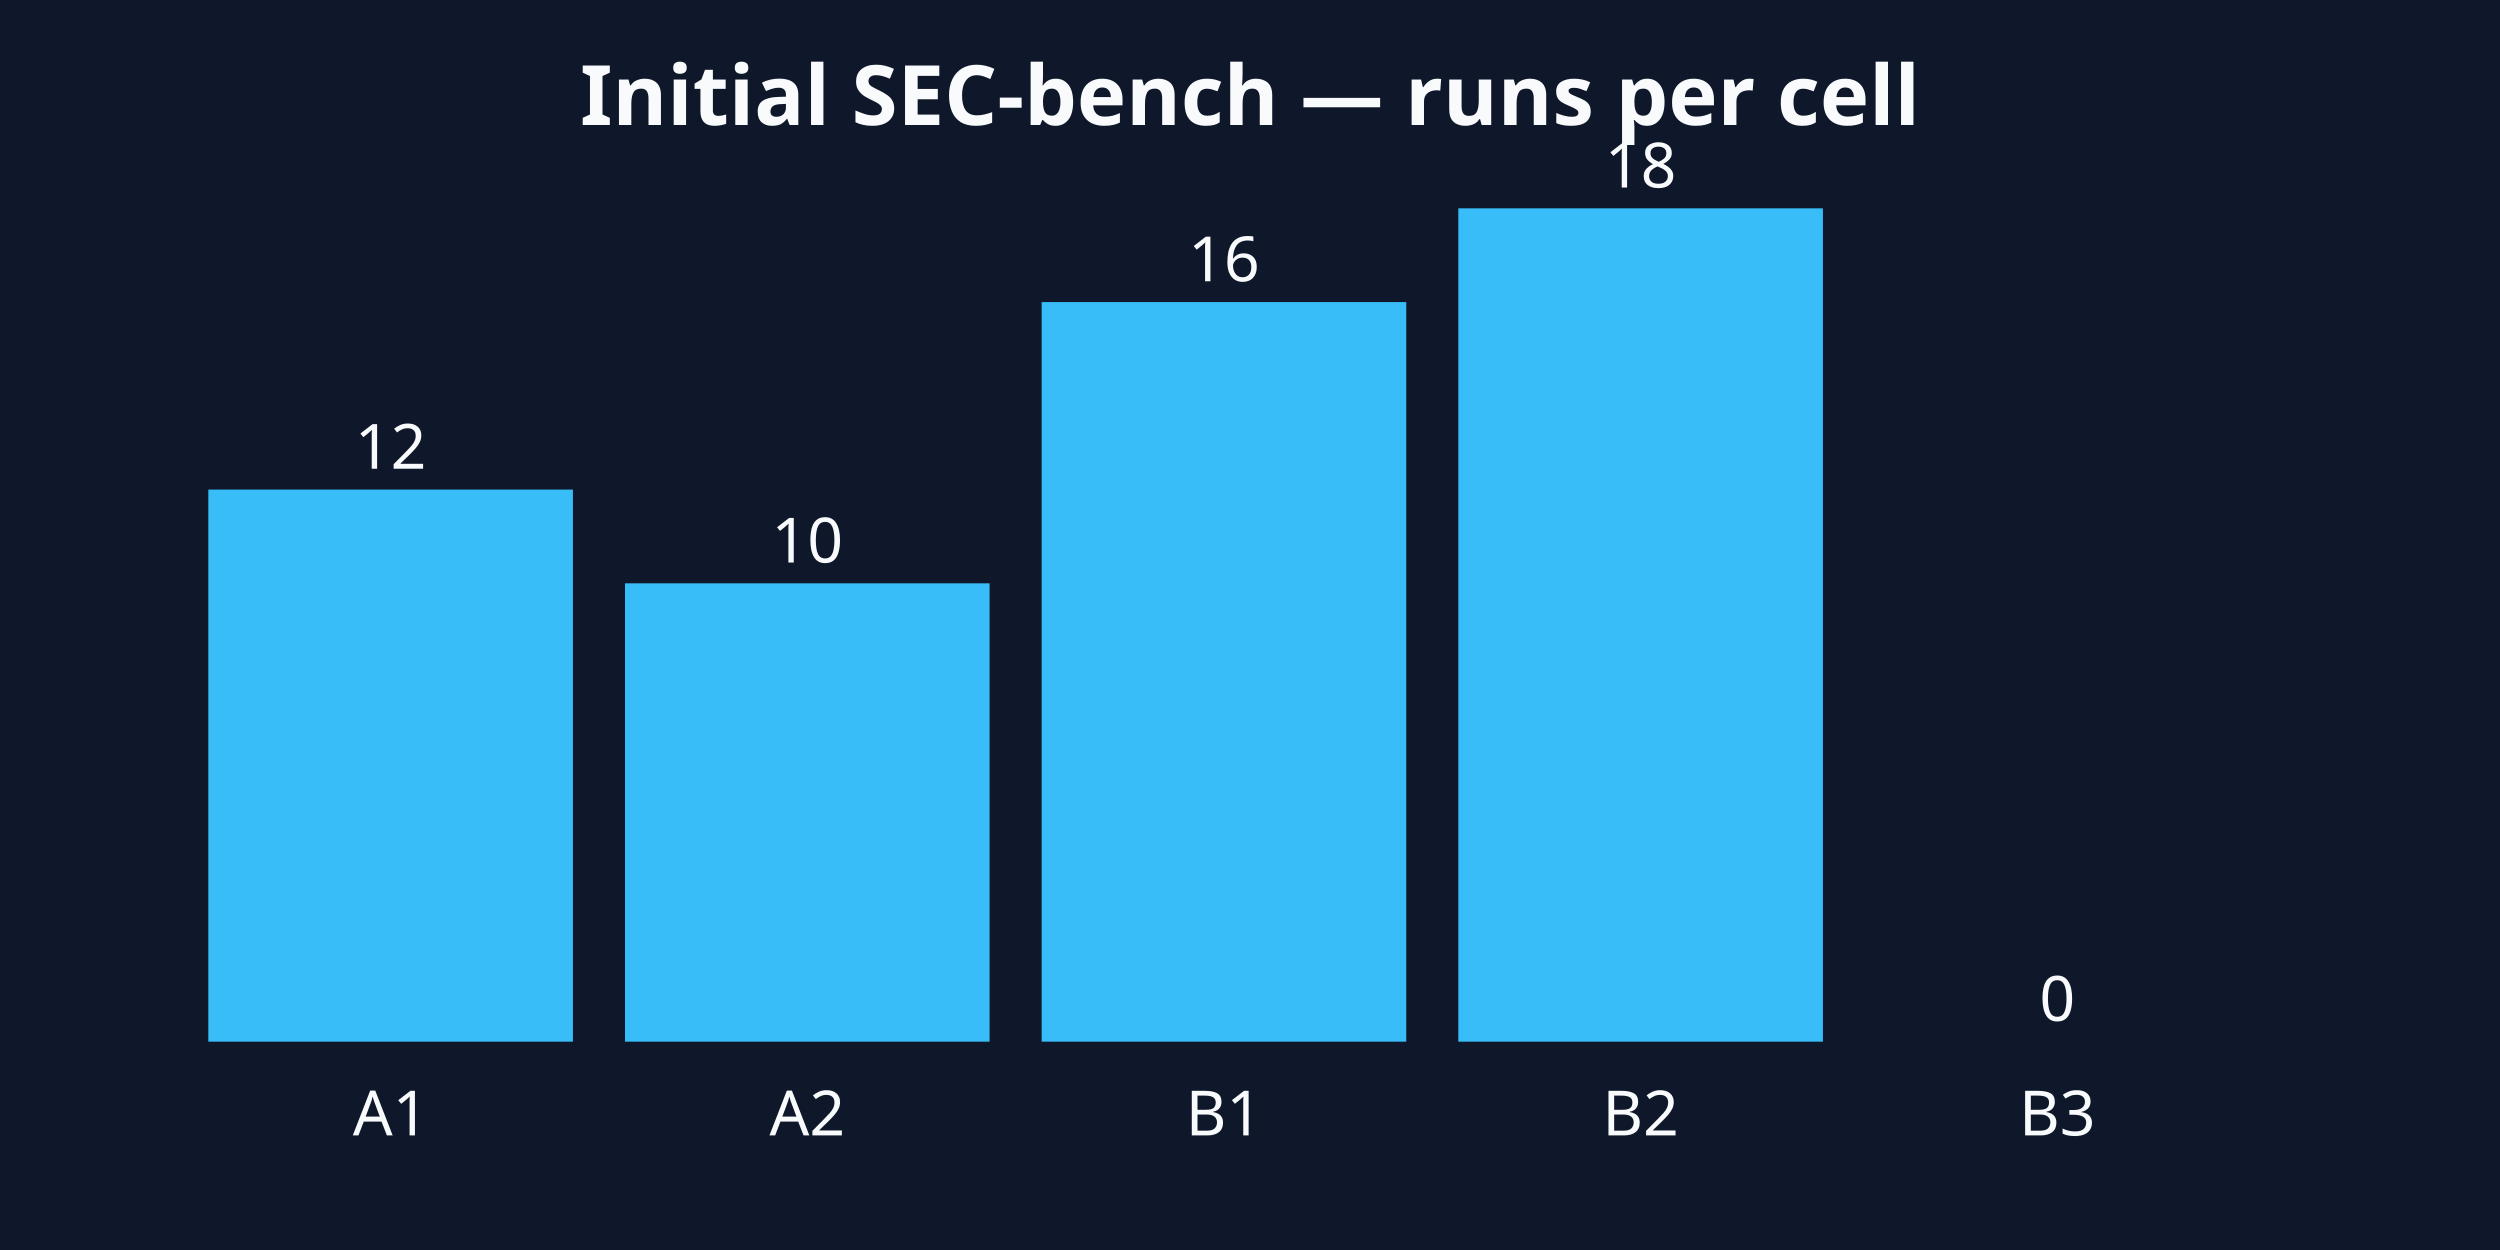
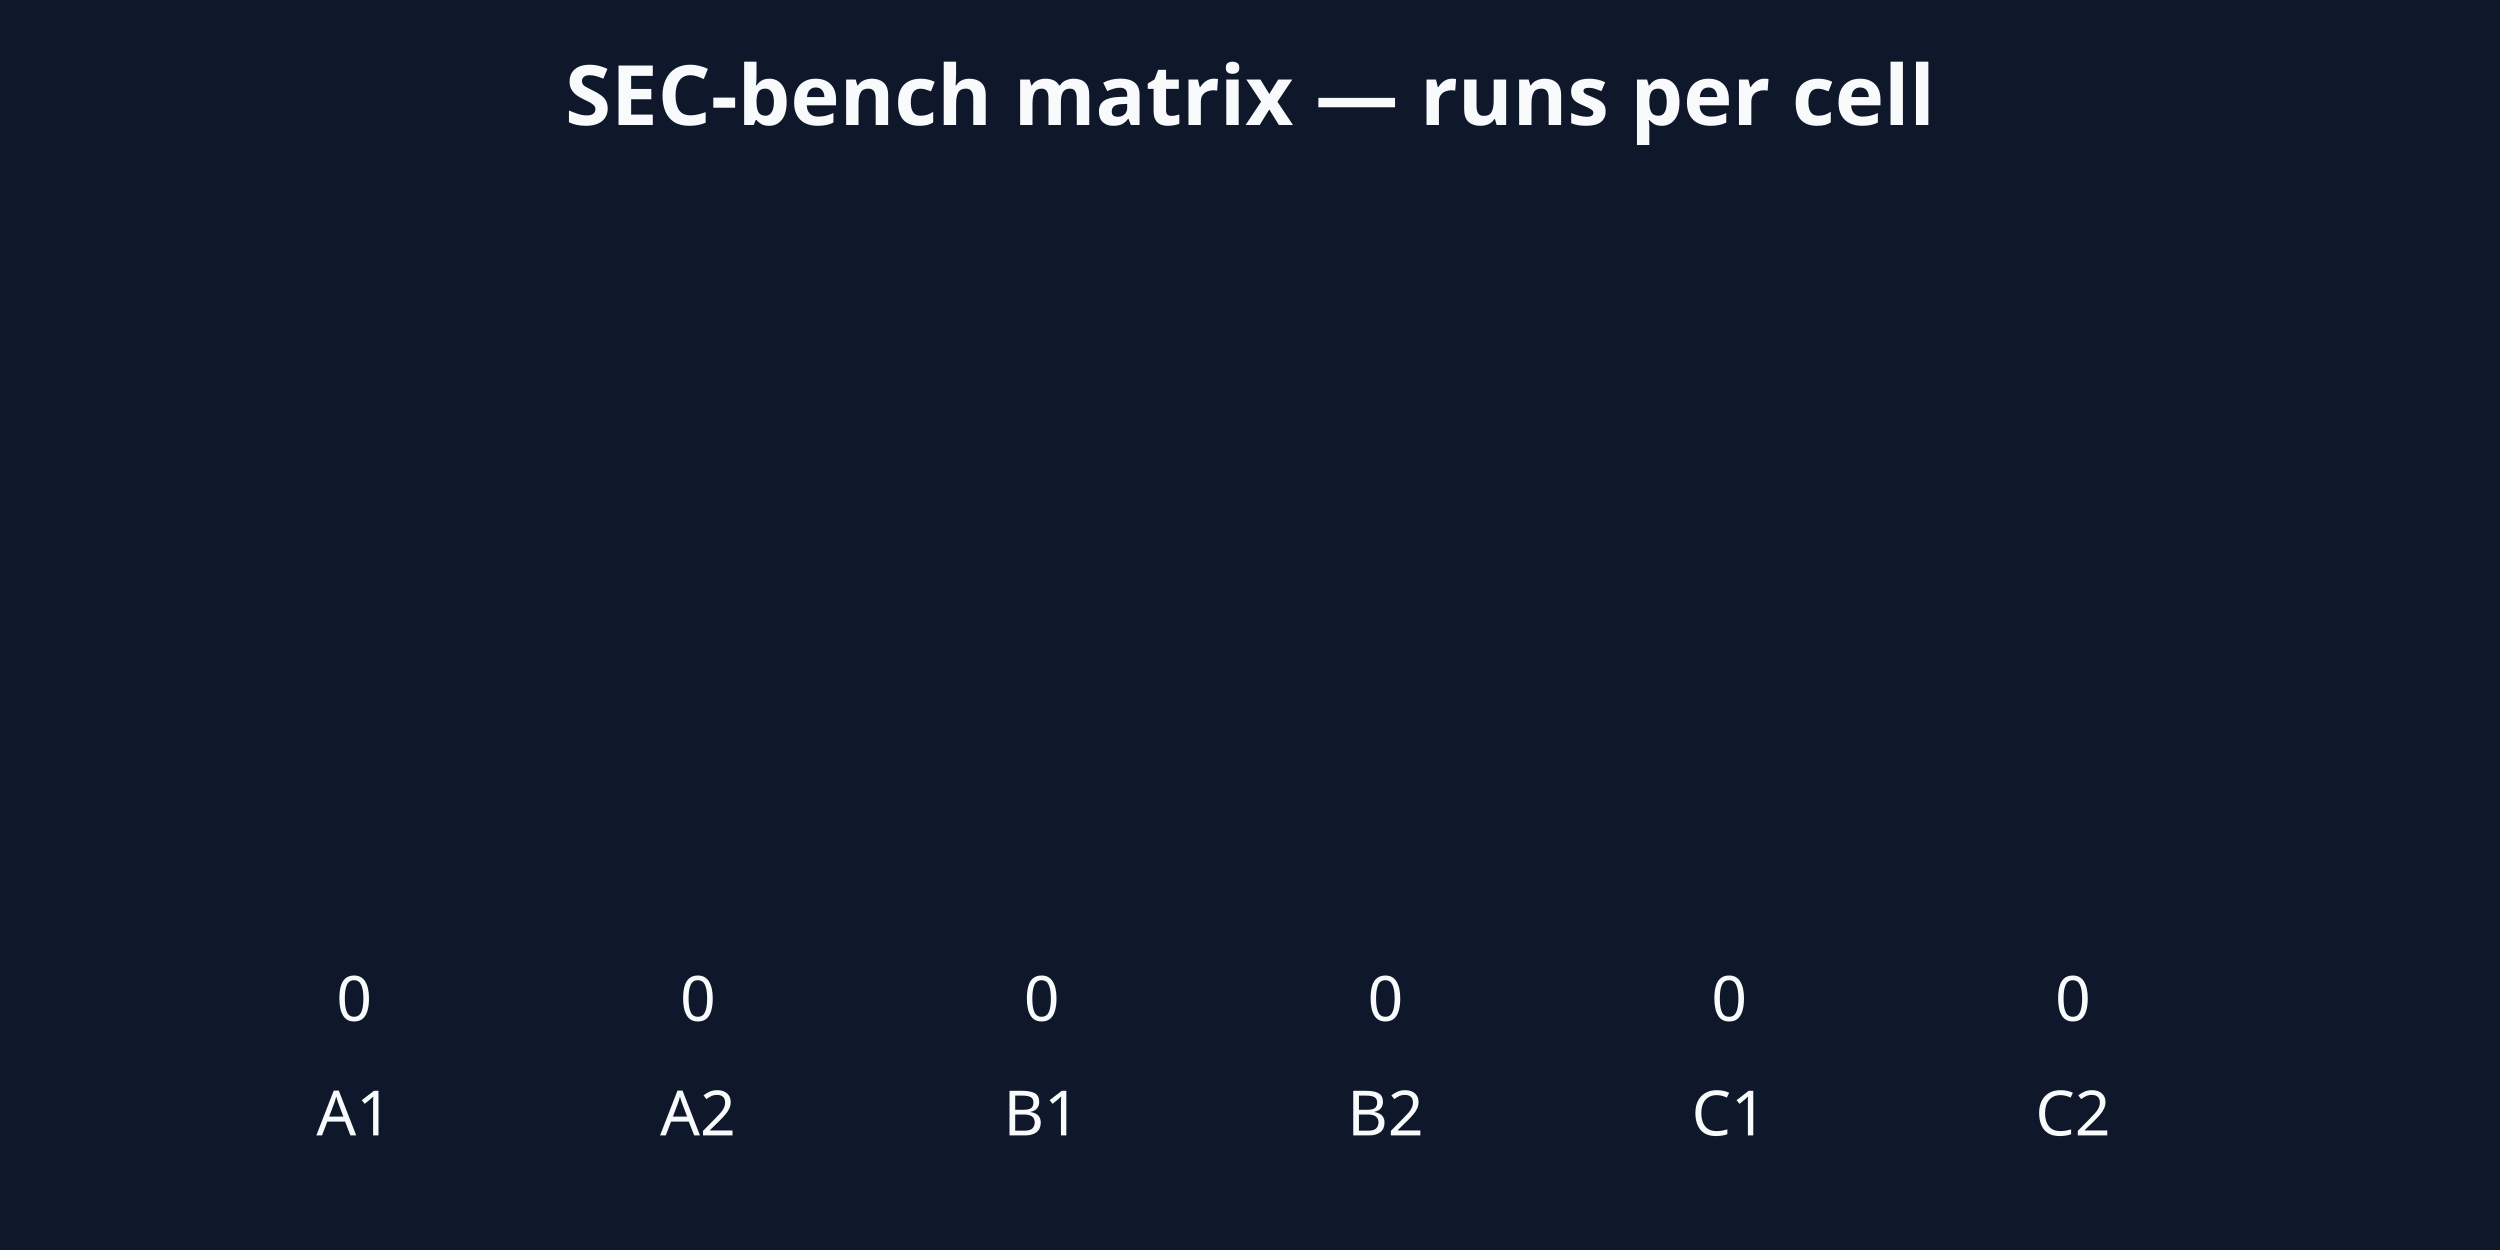
<svg xmlns="http://www.w3.org/2000/svg" viewBox="0 0 480 240" role="img" aria-label="Cells overview bar chart">
  <rect width="480" height="240" fill="#0f172a" />
-   <text x="240" y="24" text-anchor="middle" fill="#f8fafc" font-family="sans-serif" font-size="16" font-weight="600">Initial SEC-bench — runs per cell</text>
-   <rect x="40" y="94" width="70" height="106" fill="#38bdf8" />
-   <text x="75" y="218" text-anchor="middle" fill="#f8fafc" font-family="sans-serif" font-size="12">A1</text>
-   <text x="75" y="90" text-anchor="middle" fill="#f8fafc" font-family="sans-serif" font-size="12">12</text>
-   <rect x="120" y="112" width="70" height="88" fill="#38bdf8" />
-   <text x="155" y="218" text-anchor="middle" fill="#f8fafc" font-family="sans-serif" font-size="12">A2</text>
-   <text x="155" y="108" text-anchor="middle" fill="#f8fafc" font-family="sans-serif" font-size="12">10</text>
-   <rect x="200" y="58" width="70" height="142" fill="#38bdf8" />
-   <text x="235" y="218" text-anchor="middle" fill="#f8fafc" font-family="sans-serif" font-size="12">B1</text>
-   <text x="235" y="54" text-anchor="middle" fill="#f8fafc" font-family="sans-serif" font-size="12">16</text>
-   <rect x="280" y="40" width="70" height="160" fill="#38bdf8" />
-   <text x="315" y="218" text-anchor="middle" fill="#f8fafc" font-family="sans-serif" font-size="12">B2</text>
-   <text x="315" y="36" text-anchor="middle" fill="#f8fafc" font-family="sans-serif" font-size="12">18</text>
-   <rect x="360" y="200" width="70" height="0" fill="#38bdf8" />
-   <text x="395" y="218" text-anchor="middle" fill="#f8fafc" font-family="sans-serif" font-size="12">B3</text>
-   <text x="395" y="196" text-anchor="middle" fill="#f8fafc" font-family="sans-serif" font-size="12">0</text>
+   <text x="240" y="24" text-anchor="middle" fill="#f8fafc" font-family="sans-serif" font-size="16" font-weight="600">SEC-bench matrix — runs per cell</text>
+   <rect x="40" y="200" width="56" height="0" fill="#38bdf8" />
+   <text x="68" y="218" text-anchor="middle" fill="#f8fafc" font-family="sans-serif" font-size="12">A1</text>
+   <text x="68" y="196" text-anchor="middle" fill="#f8fafc" font-family="sans-serif" font-size="12">0</text>
+   <rect x="106" y="200" width="56" height="0" fill="#38bdf8" />
+   <text x="134" y="218" text-anchor="middle" fill="#f8fafc" font-family="sans-serif" font-size="12">A2</text>
+   <text x="134" y="196" text-anchor="middle" fill="#f8fafc" font-family="sans-serif" font-size="12">0</text>
+   <rect x="172" y="200" width="56" height="0" fill="#38bdf8" />
+   <text x="200" y="218" text-anchor="middle" fill="#f8fafc" font-family="sans-serif" font-size="12">B1</text>
+   <text x="200" y="196" text-anchor="middle" fill="#f8fafc" font-family="sans-serif" font-size="12">0</text>
+   <rect x="238" y="200" width="56" height="0" fill="#38bdf8" />
+   <text x="266" y="218" text-anchor="middle" fill="#f8fafc" font-family="sans-serif" font-size="12">B2</text>
+   <text x="266" y="196" text-anchor="middle" fill="#f8fafc" font-family="sans-serif" font-size="12">0</text>
+   <rect x="304" y="200" width="56" height="0" fill="#38bdf8" />
+   <text x="332" y="218" text-anchor="middle" fill="#f8fafc" font-family="sans-serif" font-size="12">C1</text>
+   <text x="332" y="196" text-anchor="middle" fill="#f8fafc" font-family="sans-serif" font-size="12">0</text>
+   <rect x="370" y="200" width="56" height="0" fill="#38bdf8" />
+   <text x="398" y="218" text-anchor="middle" fill="#f8fafc" font-family="sans-serif" font-size="12">C2</text>
+   <text x="398" y="196" text-anchor="middle" fill="#f8fafc" font-family="sans-serif" font-size="12">0</text>
</svg>
